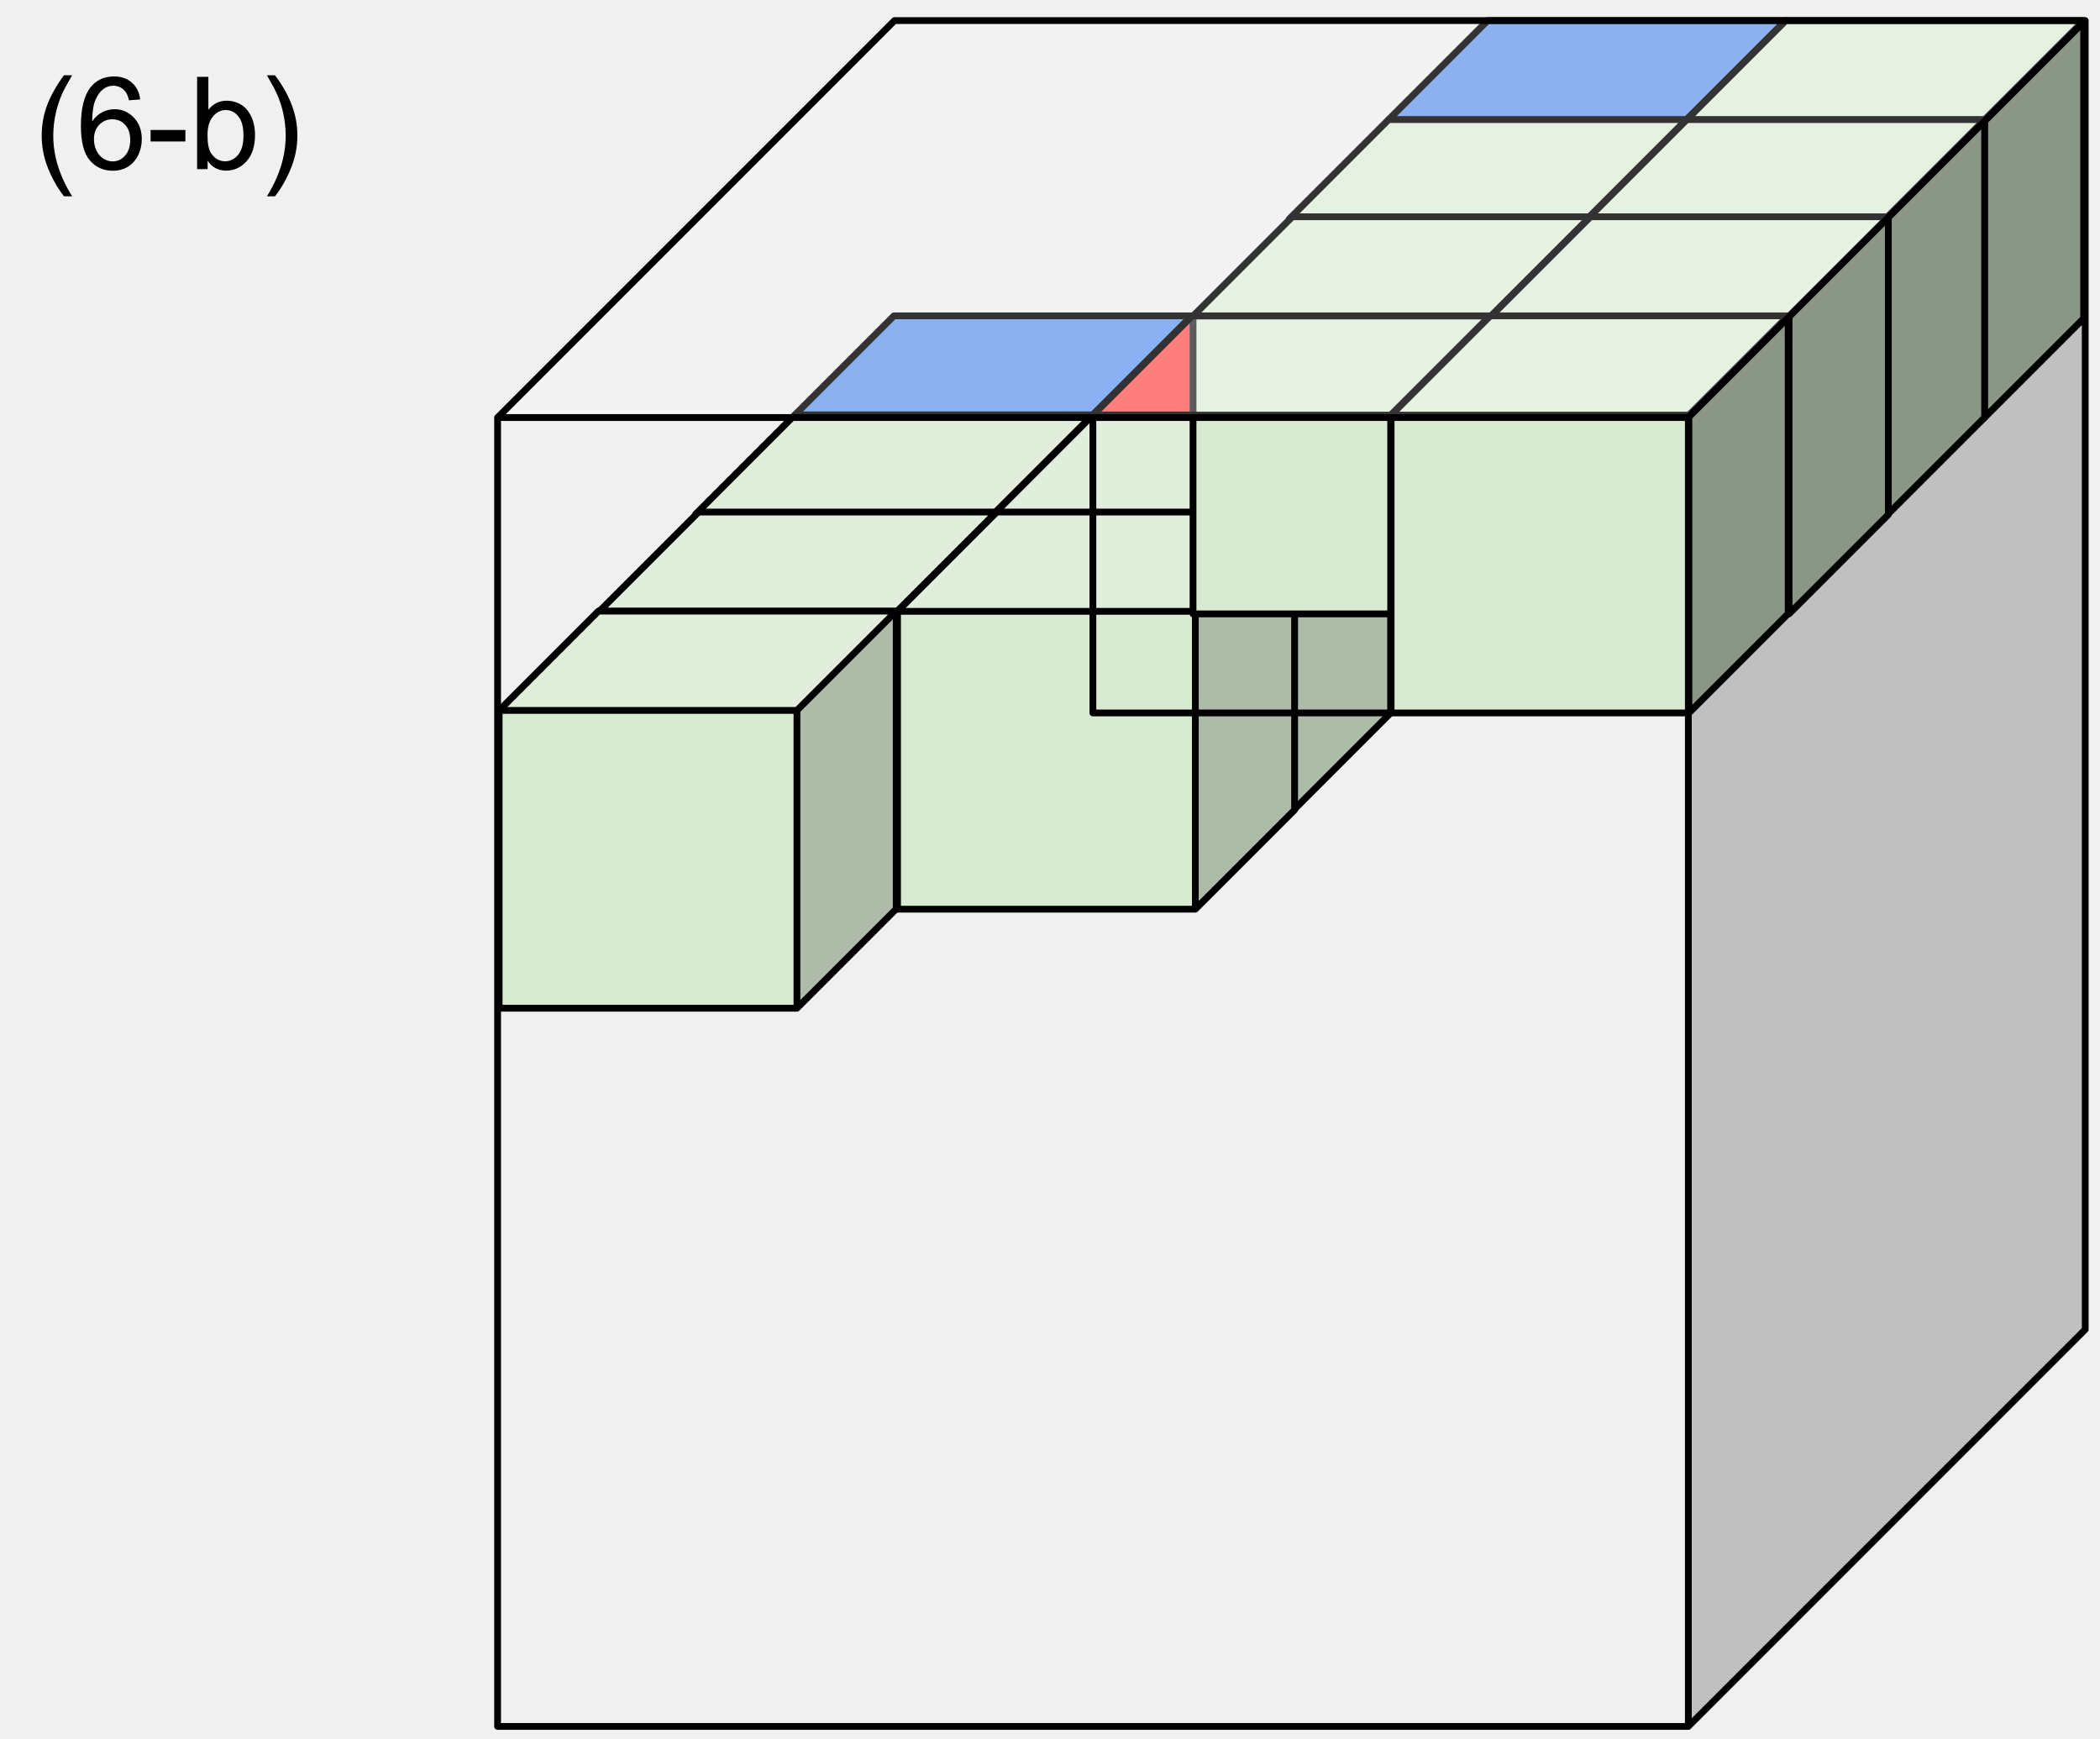
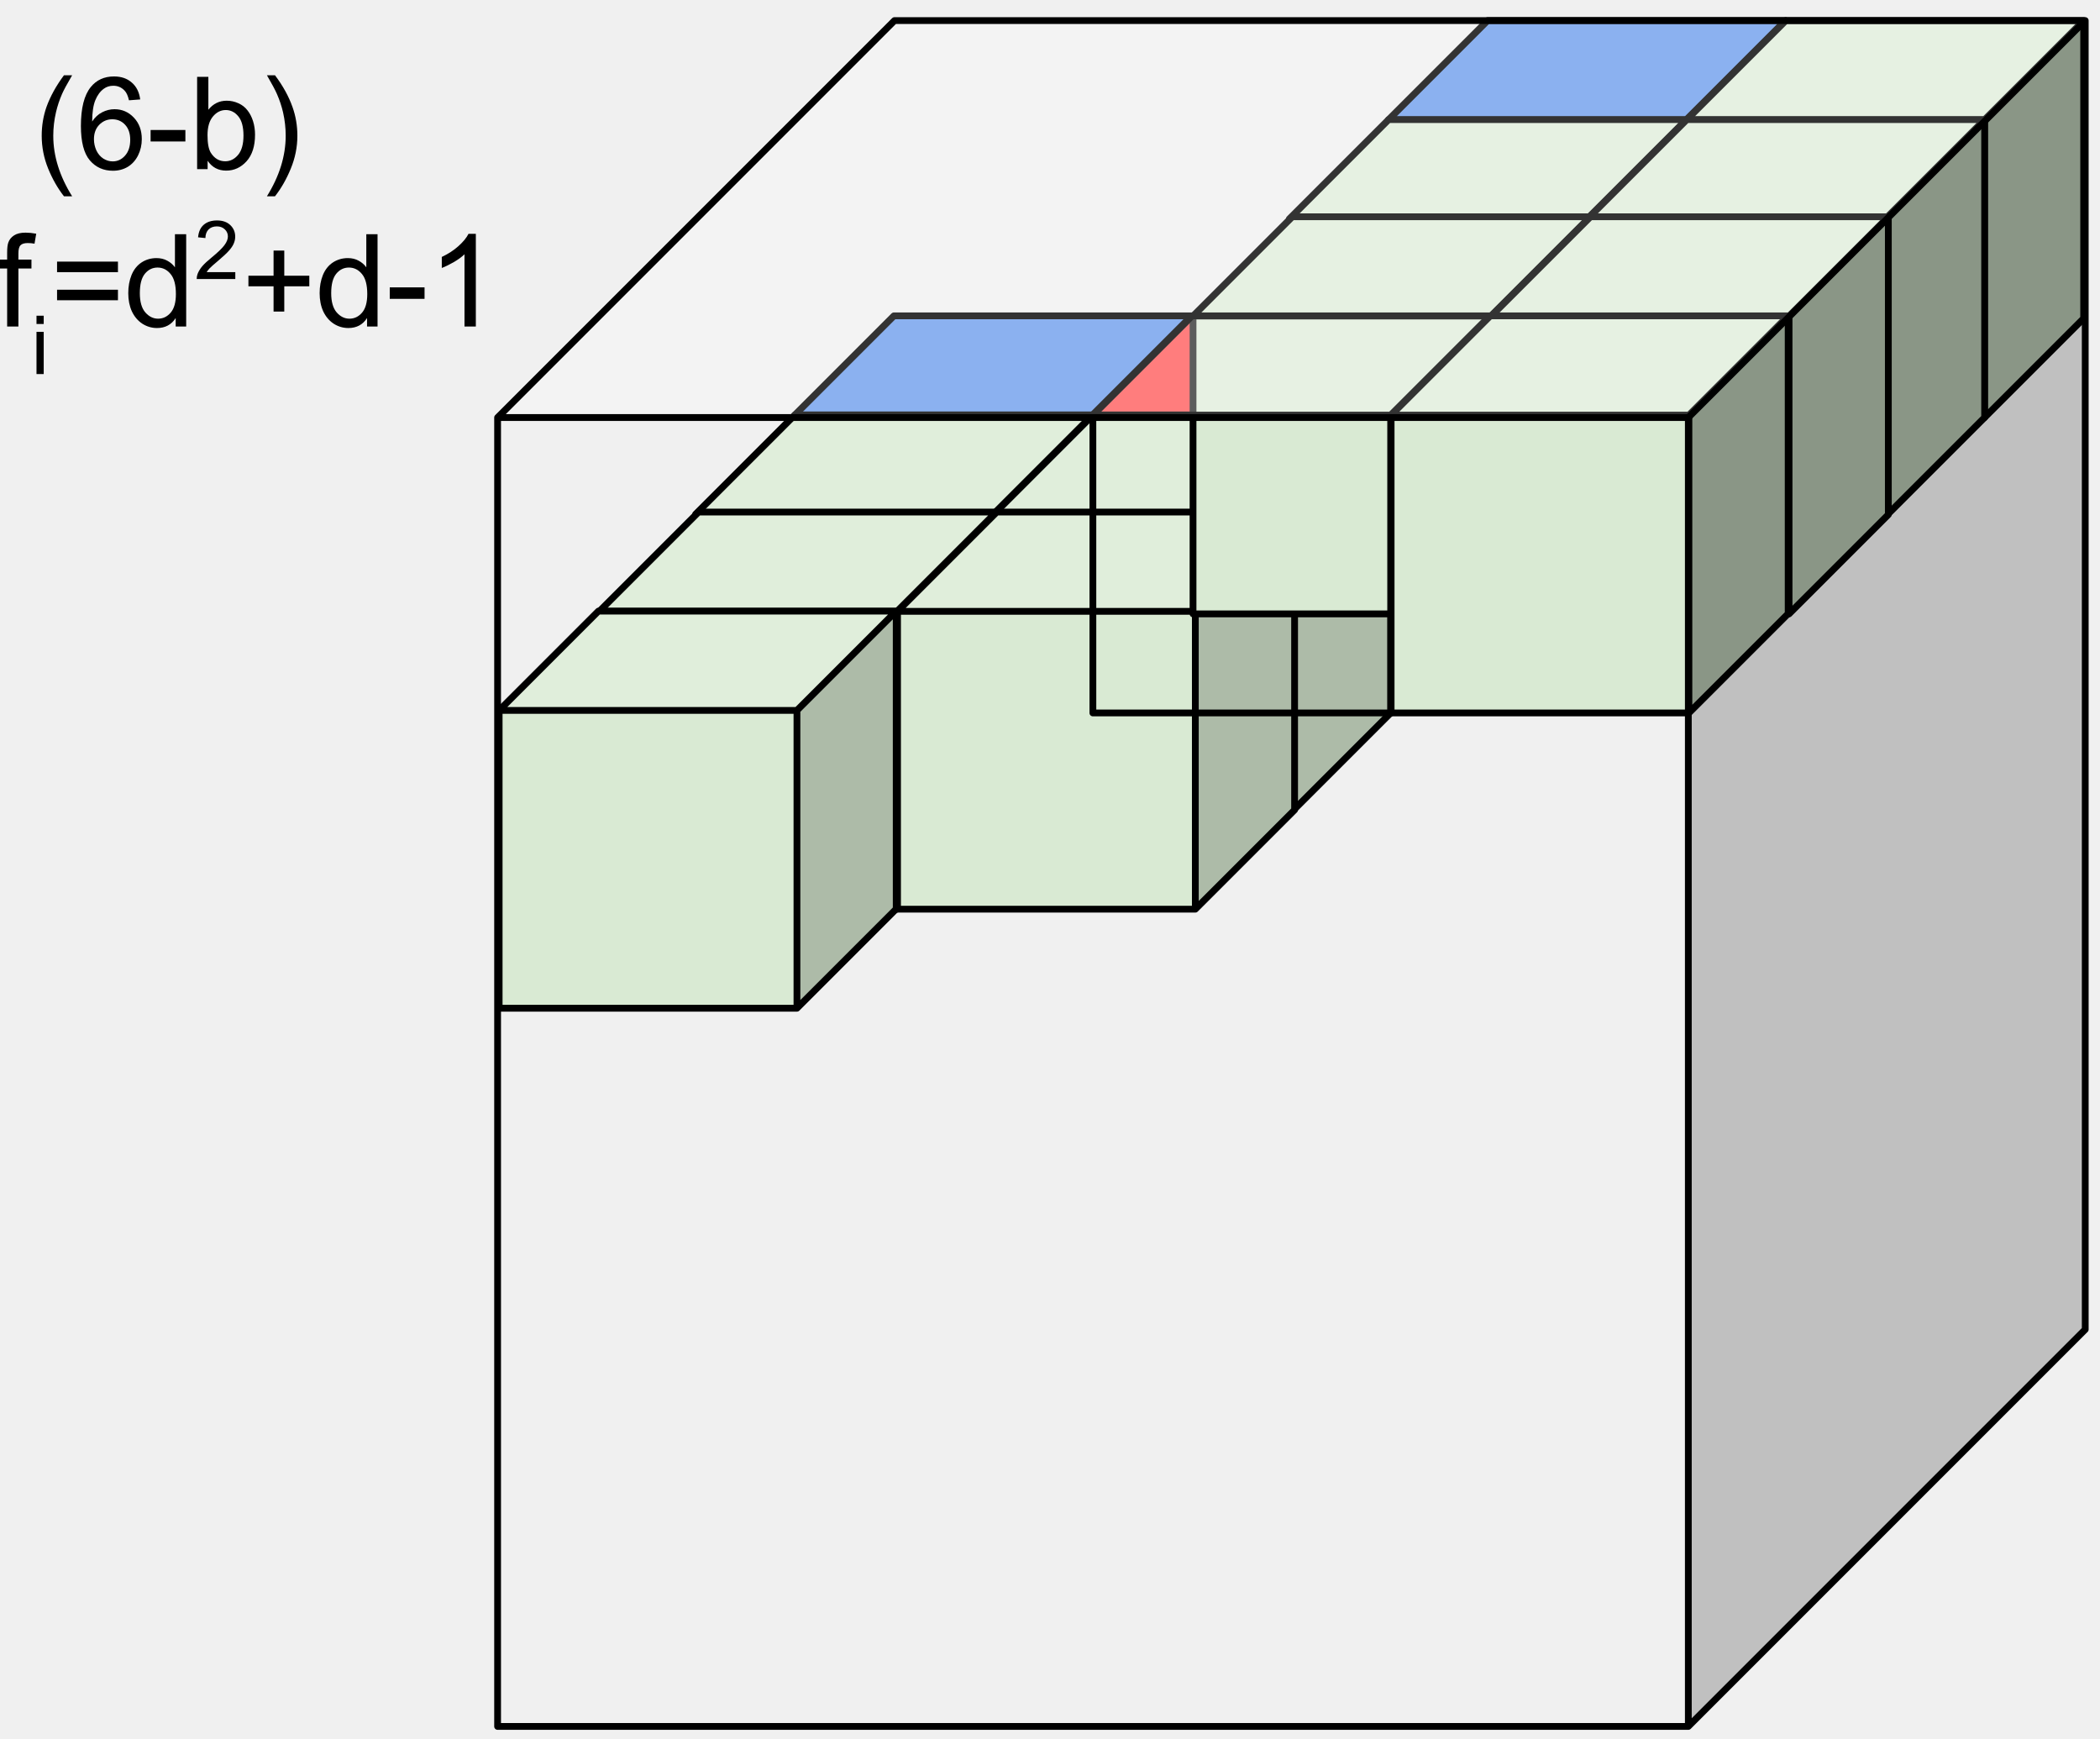
<svg xmlns="http://www.w3.org/2000/svg" version="1.1" viewBox="0.0 0.0 309.331 256.094" fill="none" stroke="none" stroke-linecap="square" stroke-miterlimit="10">
  <clipPath id="p.0">
    <path d="m0 0l309.331 0l0 256.094l-309.331 0l0 -256.094z" clip-rule="nonzero" />
  </clipPath>
  <g clip-path="url(#p.0)">
    <path fill="#000000" fill-opacity="0.0" d="m0 0l309.331 0l0 256.094l-309.331 0z" fill-rule="evenodd" />
    <path fill="#4a86e8" d="m117.052 61.142l43.866 0l0 43.866l-43.866 0z" fill-rule="evenodd" />
    <path fill="#3b6bb9" d="m160.919 61.142l14.622 -14.622l0 43.866l-14.622 14.622z" fill-rule="evenodd" />
    <path fill="#6e9eec" d="m117.052 61.142l14.622 -14.622l43.866 0l-14.622 14.622z" fill-rule="evenodd" />
    <path fill="#000000" fill-opacity="0.0" d="m117.052 61.142l14.622 -14.622l43.866 0l0 43.866l-14.622 14.622l-43.866 0zm0 0l43.866 0l14.622 -14.622m-14.622 14.622l0 43.866" fill-rule="evenodd" />
    <path stroke="#000000" stroke-width="1.0" stroke-linejoin="round" stroke-linecap="butt" d="m117.052 61.142l14.622 -14.622l43.866 0l0 43.866l-14.622 14.622l-43.866 0zm0 0l43.866 0l14.622 -14.622m-14.622 14.622l0 43.866" fill-rule="evenodd" />
    <path fill="#d9ead3" d="m102.465 75.73l43.866 0l0 43.866l-43.866 0z" fill-rule="evenodd" />
    <path fill="#adbba8" d="m146.331 75.73l14.622 -14.622l0 43.866l-14.622 14.622z" fill-rule="evenodd" />
    <path fill="#e0eedb" d="m102.465 75.73l14.622 -14.622l43.866 0l-14.622 14.622z" fill-rule="evenodd" />
    <path fill="#000000" fill-opacity="0.0" d="m102.465 75.73l14.622 -14.622l43.866 0l0 43.866l-14.622 14.622l-43.866 0zm0 0l43.866 0l14.622 -14.622m-14.622 14.622l0 43.866" fill-rule="evenodd" />
    <path stroke="#000000" stroke-width="1.0" stroke-linejoin="round" stroke-linecap="butt" d="m102.465 75.73l14.622 -14.622l43.866 0l0 43.866l-14.622 14.622l-43.866 0zm0 0l43.866 0l14.622 -14.622m-14.622 14.622l0 43.866" fill-rule="evenodd" />
    <path fill="#d9ead3" d="m88.278 90.039l43.866 0l0 43.866l-43.866 0z" fill-rule="evenodd" />
    <path fill="#adbba8" d="m132.144 90.039l14.622 -14.622l0 43.866l-14.622 14.622z" fill-rule="evenodd" />
    <path fill="#e0eedb" d="m88.278 90.039l14.622 -14.622l43.866 0l-14.622 14.622z" fill-rule="evenodd" />
    <path fill="#000000" fill-opacity="0.0" d="m88.278 90.039l14.622 -14.622l43.866 0l0 43.866l-14.622 14.622l-43.866 0zm0 0l43.866 0l14.622 -14.622m-14.622 14.622l0 43.866" fill-rule="evenodd" />
    <path stroke="#000000" stroke-width="1.0" stroke-linejoin="round" stroke-linecap="butt" d="m88.278 90.039l14.622 -14.622l43.866 0l0 43.866l-14.622 14.622l-43.866 0zm0 0l43.866 0l14.622 -14.622m-14.622 14.622l0 43.866" fill-rule="evenodd" />
    <path fill="#d9ead3" d="m73.525 104.63l43.866 0l0 43.866l-43.866 0z" fill-rule="evenodd" />
    <path fill="#adbba8" d="m117.391 104.63l14.622 -14.622l0 43.866l-14.622 14.622z" fill-rule="evenodd" />
    <path fill="#e0eedb" d="m73.525 104.63l14.622 -14.622l43.866 0l-14.622 14.622z" fill-rule="evenodd" />
    <path fill="#000000" fill-opacity="0.0" d="m73.525 104.63l14.622 -14.622l43.866 0l0 43.866l-14.622 14.622l-43.866 0zm0 0l43.866 0l14.622 -14.622m-14.622 14.622l0 43.866" fill-rule="evenodd" />
    <path stroke="#000000" stroke-width="1.0" stroke-linejoin="round" stroke-linecap="butt" d="m73.525 104.63l14.622 -14.622l43.866 0l0 43.866l-14.622 14.622l-43.866 0zm0 0l43.866 0l14.622 -14.622m-14.622 14.622l0 43.866" fill-rule="evenodd" />
    <path fill="#ff0000" d="m160.982 61.142l43.866 0l0 43.866l-43.866 0z" fill-rule="evenodd" />
    <path fill="#cb0000" d="m204.848 61.142l14.622 -14.622l0 43.866l-14.622 14.622z" fill-rule="evenodd" />
    <path fill="#ff3333" d="m160.982 61.142l14.622 -14.622l43.866 0l-14.622 14.622z" fill-rule="evenodd" />
    <path fill="#000000" fill-opacity="0.0" d="m160.982 61.142l14.622 -14.622l43.866 0l0 43.866l-14.622 14.622l-43.866 0zm0 0l43.866 0l14.622 -14.622m-14.622 14.622l0 43.866" fill-rule="evenodd" />
    <path stroke="#000000" stroke-width="1.0" stroke-linejoin="round" stroke-linecap="butt" d="m160.982 61.142l14.622 -14.622l43.866 0l0 43.866l-14.622 14.622l-43.866 0zm0 0l43.866 0l14.622 -14.622m-14.622 14.622l0 43.866" fill-rule="evenodd" />
    <path fill="#d9ead3" d="m146.394 75.73l43.866 0l0 43.866l-43.866 0z" fill-rule="evenodd" />
    <path fill="#adbba8" d="m190.26 75.73l14.622 -14.622l0 43.866l-14.622 14.622z" fill-rule="evenodd" />
    <path fill="#e0eedb" d="m146.394 75.73l14.622 -14.622l43.866 0l-14.622 14.622z" fill-rule="evenodd" />
    <path fill="#000000" fill-opacity="0.0" d="m146.394 75.73l14.622 -14.622l43.866 0l0 43.866l-14.622 14.622l-43.866 0zm0 0l43.866 0l14.622 -14.622m-14.622 14.622l0 43.866" fill-rule="evenodd" />
    <path stroke="#000000" stroke-width="1.0" stroke-linejoin="round" stroke-linecap="butt" d="m146.394 75.73l14.622 -14.622l43.866 0l0 43.866l-14.622 14.622l-43.866 0zm0 0l43.866 0l14.622 -14.622m-14.622 14.622l0 43.866" fill-rule="evenodd" />
    <path fill="#d9ead3" d="m132.207 90.039l43.866 0l0 43.866l-43.866 0z" fill-rule="evenodd" />
    <path fill="#adbba8" d="m176.073 90.039l14.622 -14.622l0 43.866l-14.622 14.622z" fill-rule="evenodd" />
    <path fill="#e0eedb" d="m132.207 90.039l14.622 -14.622l43.866 0l-14.622 14.622z" fill-rule="evenodd" />
    <path fill="#000000" fill-opacity="0.0" d="m132.207 90.039l14.622 -14.622l43.866 0l0 43.866l-14.622 14.622l-43.866 0zm0 0l43.866 0l14.622 -14.622m-14.622 14.622l0 43.866" fill-rule="evenodd" />
    <path stroke="#000000" stroke-width="1.0" stroke-linejoin="round" stroke-linecap="butt" d="m132.207 90.039l14.622 -14.622l43.866 0l0 43.866l-14.622 14.622l-43.866 0zm0 0l43.866 0l14.622 -14.622m-14.622 14.622l0 43.866" fill-rule="evenodd" />
    <path fill="#4a86e8" d="m204.509 17.652l43.866 0l0 43.866l-43.866 0z" fill-rule="evenodd" />
    <path fill="#3b6bb9" d="m248.375 17.652l14.622 -14.622l0 43.866l-14.622 14.622z" fill-rule="evenodd" />
    <path fill="#6e9eec" d="m204.509 17.652l14.622 -14.622l43.866 0l-14.622 14.622z" fill-rule="evenodd" />
    <path fill="#000000" fill-opacity="0.0" d="m204.509 17.652l14.622 -14.622l43.866 0l0 43.866l-14.622 14.622l-43.866 0zm0 0l43.866 0l14.622 -14.622m-14.622 14.622l0 43.866" fill-rule="evenodd" />
    <path stroke="#000000" stroke-width="1.0" stroke-linejoin="round" stroke-linecap="butt" d="m204.509 17.652l14.622 -14.622l43.866 0l0 43.866l-14.622 14.622l-43.866 0zm0 0l43.866 0l14.622 -14.622m-14.622 14.622l0 43.866" fill-rule="evenodd" />
    <path fill="#d9ead3" d="m189.921 32.24l43.866 0l0 43.866l-43.866 0z" fill-rule="evenodd" />
    <path fill="#adbba8" d="m233.787 32.24l14.622 -14.622l0 43.866l-14.622 14.622z" fill-rule="evenodd" />
    <path fill="#e0eedb" d="m189.921 32.24l14.622 -14.622l43.866 0l-14.622 14.622z" fill-rule="evenodd" />
    <path fill="#000000" fill-opacity="0.0" d="m189.921 32.24l14.622 -14.622l43.866 0l0 43.866l-14.622 14.622l-43.866 0zm0 0l43.866 0l14.622 -14.622m-14.622 14.622l0 43.866" fill-rule="evenodd" />
    <path stroke="#000000" stroke-width="1.0" stroke-linejoin="round" stroke-linecap="butt" d="m189.921 32.24l14.622 -14.622l43.866 0l0 43.866l-14.622 14.622l-43.866 0zm0 0l43.866 0l14.622 -14.622m-14.622 14.622l0 43.866" fill-rule="evenodd" />
    <path fill="#d9ead3" d="m175.735 46.55l43.866 0l0 43.866l-43.866 0z" fill-rule="evenodd" />
    <path fill="#adbba8" d="m219.601 46.55l14.622 -14.622l0 43.866l-14.622 14.622z" fill-rule="evenodd" />
    <path fill="#e0eedb" d="m175.735 46.55l14.622 -14.622l43.866 0l-14.622 14.622z" fill-rule="evenodd" />
    <path fill="#000000" fill-opacity="0.0" d="m175.735 46.55l14.622 -14.622l43.866 0l0 43.866l-14.622 14.622l-43.866 0zm0 0l43.866 0l14.622 -14.622m-14.622 14.622l0 43.866" fill-rule="evenodd" />
    <path stroke="#000000" stroke-width="1.0" stroke-linejoin="round" stroke-linecap="butt" d="m175.735 46.55l14.622 -14.622l43.866 0l0 43.866l-14.622 14.622l-43.866 0zm0 0l43.866 0l14.622 -14.622m-14.622 14.622l0 43.866" fill-rule="evenodd" />
    <path fill="#000000" fill-opacity="0.0" d="m160.982 61.14l43.866 0l0 43.866l-43.866 0z" fill-rule="evenodd" />
    <path fill="#000000" fill-opacity="0.0" d="m204.848 61.14l14.622 -14.622l0 43.866l-14.622 14.622z" fill-rule="evenodd" />
    <path fill="#000000" fill-opacity="0.0" d="m160.982 61.14l14.622 -14.622l43.866 0l-14.622 14.622z" fill-rule="evenodd" />
    <path fill="#000000" fill-opacity="0.0" d="m160.982 61.14l14.622 -14.622l43.866 0l0 43.866l-14.622 14.622l-43.866 0zm0 0l43.866 0l14.622 -14.622m-14.622 14.622l0 43.866" fill-rule="evenodd" />
    <path fill="#000000" fill-opacity="0.2" d="m204.848 61.14l14.622 -14.622l0 43.866l-14.622 14.622z" fill-rule="evenodd" />
    <path fill="#ffffff" fill-opacity="0.2" d="m160.982 61.14l14.622 -14.622l43.866 0l-14.622 14.622z" fill-rule="evenodd" />
    <path stroke="#000000" stroke-width="1.0" stroke-linejoin="round" stroke-linecap="butt" d="m160.982 61.14l14.622 -14.622l43.866 0l0 43.866l-14.622 14.622l-43.866 0zm0 0l43.866 0l14.622 -14.622m-14.622 14.622l0 43.866" fill-rule="evenodd" />
    <path fill="#d9ead3" d="m248.438 17.652l43.866 0l0 43.866l-43.866 0z" fill-rule="evenodd" />
    <path fill="#adbba8" d="m292.304 17.652l14.622 -14.622l0 43.866l-14.622 14.622z" fill-rule="evenodd" />
    <path fill="#e0eedb" d="m248.438 17.652l14.622 -14.622l43.866 0l-14.622 14.622z" fill-rule="evenodd" />
    <path fill="#000000" fill-opacity="0.0" d="m248.438 17.652l14.622 -14.622l43.866 0l0 43.866l-14.622 14.622l-43.866 0zm0 0l43.866 0l14.622 -14.622m-14.622 14.622l0 43.866" fill-rule="evenodd" />
    <path stroke="#000000" stroke-width="1.0" stroke-linejoin="round" stroke-linecap="butt" d="m248.438 17.652l14.622 -14.622l43.866 0l0 43.866l-14.622 14.622l-43.866 0zm0 0l43.866 0l14.622 -14.622m-14.622 14.622l0 43.866" fill-rule="evenodd" />
    <path fill="#d9ead3" d="m233.85 32.24l43.866 0l0 43.866l-43.866 0z" fill-rule="evenodd" />
    <path fill="#adbba8" d="m277.717 32.24l14.622 -14.622l0 43.866l-14.622 14.622z" fill-rule="evenodd" />
    <path fill="#e0eedb" d="m233.85 32.24l14.622 -14.622l43.866 0l-14.622 14.622z" fill-rule="evenodd" />
    <path fill="#000000" fill-opacity="0.0" d="m233.85 32.24l14.622 -14.622l43.866 0l0 43.866l-14.622 14.622l-43.866 0zm0 0l43.866 0l14.622 -14.622m-14.622 14.622l0 43.866" fill-rule="evenodd" />
    <path stroke="#000000" stroke-width="1.0" stroke-linejoin="round" stroke-linecap="butt" d="m233.85 32.24l14.622 -14.622l43.866 0l0 43.866l-14.622 14.622l-43.866 0zm0 0l43.866 0l14.622 -14.622m-14.622 14.622l0 43.866" fill-rule="evenodd" />
    <path fill="#d9ead3" d="m219.664 46.55l43.866 0l0 43.866l-43.866 0z" fill-rule="evenodd" />
    <path fill="#adbba8" d="m263.53 46.55l14.622 -14.622l0 43.866l-14.622 14.622z" fill-rule="evenodd" />
    <path fill="#e0eedb" d="m219.664 46.55l14.622 -14.622l43.866 0l-14.622 14.622z" fill-rule="evenodd" />
    <path fill="#000000" fill-opacity="0.0" d="m219.664 46.55l14.622 -14.622l43.866 0l0 43.866l-14.622 14.622l-43.866 0zm0 0l43.866 0l14.622 -14.622m-14.622 14.622l0 43.866" fill-rule="evenodd" />
    <path stroke="#000000" stroke-width="1.0" stroke-linejoin="round" stroke-linecap="butt" d="m219.664 46.55l14.622 -14.622l43.866 0l0 43.866l-14.622 14.622l-43.866 0zm0 0l43.866 0l14.622 -14.622m-14.622 14.622l0 43.866" fill-rule="evenodd" />
    <path fill="#d9ead3" d="m204.911 61.14l43.866 0l0 43.866l-43.866 0z" fill-rule="evenodd" />
    <path fill="#adbba8" d="m248.777 61.14l14.622 -14.622l0 43.866l-14.622 14.622z" fill-rule="evenodd" />
    <path fill="#e0eedb" d="m204.911 61.14l14.622 -14.622l43.866 0l-14.622 14.622z" fill-rule="evenodd" />
    <path fill="#000000" fill-opacity="0.0" d="m204.911 61.14l14.622 -14.622l43.866 0l0 43.866l-14.622 14.622l-43.866 0zm0 0l43.866 0l14.622 -14.622m-14.622 14.622l0 43.866" fill-rule="evenodd" />
    <path stroke="#000000" stroke-width="1.0" stroke-linejoin="round" stroke-linecap="butt" d="m204.911 61.14l14.622 -14.622l43.866 0l0 43.866l-14.622 14.622l-43.866 0zm0 0l43.866 0l14.622 -14.622m-14.622 14.622l0 43.866" fill-rule="evenodd" />
    <path fill="#000000" fill-opacity="0.0" d="m-4.013 -2.008l63.969 0l0 26.961l-63.969 0z" fill-rule="evenodd" />
    <path fill="#000000" d="m9.424 28.912q-1.375 -1.75 -2.328 -4.078q-0.953 -2.344 -0.953 -4.844q0 -2.219 0.703 -4.234q0.844 -2.344 2.578 -4.672l1.203 0q-1.125 1.922 -1.484 2.75q-0.562 1.281 -0.891 2.672q-0.406 1.734 -0.406 3.484q0 4.469 2.781 8.922l-1.203 0zm11.228 -14.266l-1.656 0.125q-0.219 -0.984 -0.641 -1.422q-0.672 -0.719 -1.656 -0.719q-0.813 0 -1.406 0.438q-0.797 0.578 -1.25 1.688q-0.453 1.094 -0.469 3.141q0.609 -0.922 1.469 -1.359q0.875 -0.453 1.828 -0.453q1.672 0 2.844 1.234q1.172 1.234 1.172 3.172q0 1.281 -0.547 2.391q-0.547 1.094 -1.516 1.688q-0.969 0.578 -2.188 0.578q-2.094 0 -3.406 -1.531q-1.312 -1.547 -1.312 -5.062q0 -3.953 1.453 -5.734q1.266 -1.562 3.422 -1.562q1.609 0 2.625 0.906q1.031 0.891 1.234 2.484zm-6.813 5.859q0 0.859 0.359 1.656q0.375 0.781 1.031 1.203q0.656 0.406 1.375 0.406q1.062 0 1.812 -0.844q0.766 -0.859 0.766 -2.328q0 -1.406 -0.75 -2.219q-0.75 -0.812 -1.891 -0.812q-1.125 0 -1.922 0.812q-0.781 0.812 -0.781 2.125zm8.344 0.328l0 -1.688l5.125 0l0 1.688l-5.125 0zm8.4 4.078l-1.547 0l0 -13.594l1.656 0l0 4.844q1.062 -1.328 2.703 -1.328q0.906 0 1.719 0.375q0.812 0.359 1.328 1.031q0.531 0.656 0.828 1.594q0.297 0.938 0.297 2.0q0 2.531 -1.25 3.922q-1.25 1.375 -3.0 1.375q-1.75 0 -2.734 -1.453l0 1.234zm-0.016 -5.0q0 1.766 0.469 2.562q0.797 1.281 2.141 1.281q1.094 0 1.891 -0.938q0.797 -0.953 0.797 -2.844q0 -1.922 -0.766 -2.844q-0.766 -0.922 -1.844 -0.922q-1.094 0 -1.891 0.953q-0.797 0.953 -0.797 2.75zm9.938 9.0l-1.188 0q2.766 -4.453 2.766 -8.922q0 -1.734 -0.391 -3.453q-0.328 -1.391 -0.891 -2.672q-0.359 -0.844 -1.484 -2.781l1.188 0q1.75 2.328 2.578 4.672q0.719 2.016 0.719 4.234q0 2.5 -0.969 4.844q-0.953 2.328 -2.328 4.078z" fill-rule="nonzero" />
    <path fill="#000000" fill-opacity="0.0" d="m73.297 61.495l175.394 0l0 192.78l-175.394 0z" fill-rule="evenodd" />
    <path fill="#000000" fill-opacity="0.0" d="m248.69 61.495l58.465 -58.465l0 192.78l-58.465 58.465z" fill-rule="evenodd" />
    <path fill="#000000" fill-opacity="0.0" d="m73.297 61.495l58.465 -58.465l175.394 0l-58.465 58.465z" fill-rule="evenodd" />
    <path fill="#000000" fill-opacity="0.0" d="m73.297 61.495l58.465 -58.465l175.394 0l0 192.78l-58.465 58.465l-175.394 0zm0 0l175.394 0l58.465 -58.465m-58.465 58.465l0 192.78" fill-rule="evenodd" />
    <path fill="#000000" fill-opacity="0.2" d="m248.69 61.495l58.465 -58.465l0 192.78l-58.465 58.465z" fill-rule="evenodd" />
    <path fill="#ffffff" fill-opacity="0.2" d="m73.297 61.495l58.465 -58.465l175.394 0l-58.465 58.465z" fill-rule="evenodd" />
    <path stroke="#000000" stroke-width="1.0" stroke-linejoin="round" stroke-linecap="butt" d="m73.297 61.495l58.465 -58.465l175.394 0l0 192.78l-58.465 58.465l-175.394 0zm0 0l175.394 0l58.465 -58.465m-58.465 58.465l0 192.78" fill-rule="evenodd" />
+     <path fill="#000000" fill-opacity="0.0" d="m-9.604 21.173l231.213 0l0 26.961l-231.213 0z" fill-rule="evenodd" />
+     <path fill="#000000" d="m1.053 48.093l0 -8.547l-1.484 0l0 -1.312l1.484 0l0 -1.047q0 -0.984 0.172 -1.469q0.234 -0.656 0.844 -1.047q0.609 -0.406 1.703 -0.406q0.703 0 1.563 0.156l-0.25 1.469q-0.516 -0.094 -0.984 -0.094q-0.766 0 -1.078 0.328q-0.312 0.312 -0.312 1.203l0 0.906l1.922 0l0 1.312l-1.922 0l0 8.547l-1.656 0z" fill-rule="nonzero" />
+     <path fill="#000000" d="m5.377 47.718l0 -1.219l1.062 0l0 1.219l-1.062 0zm0 7.375l0 -6.219l1.062 0l0 6.219l-1.062 0z" fill-rule="nonzero" />
+     <path fill="#000000" d="m17.374 40.093l-8.969 0l0 -1.562l8.969 0l0 1.562zm0 4.125l-8.969 0l0 -1.547l8.969 0l0 1.547zm8.504 3.875l0 -1.25q-0.938 1.469 -2.75 1.469q-1.172 0 -2.172 -0.641q-0.984 -0.656 -1.531 -1.812q-0.531 -1.172 -0.531 -2.688q0 -1.469 0.484 -2.672q0.5 -1.203 1.469 -1.844q0.984 -0.641 2.203 -0.641q0.891 0 1.578 0.375q0.703 0.375 1.141 0.984l0 -4.875l1.656 0l0 13.594l-1.547 0zm-5.281 -4.922q0 1.891 0.797 2.828q0.812 0.938 1.891 0.938q1.094 0 1.859 -0.891q0.766 -0.891 0.766 -2.734q0 -2.016 -0.781 -2.953q-0.781 -0.953 -1.922 -0.953q-1.109 0 -1.859 0.906q-0.75 0.906 -0.75 2.859z" fill-rule="nonzero" />
+     <path fill="#000000" d="m34.66 40.078l0 1.016l-5.687 0q0 -0.375 0.125 -0.734q0.219 -0.578 0.688 -1.141q0.484 -0.562 1.391 -1.297q1.406 -1.156 1.891 -1.828q0.5 -0.672 0.5 -1.266q0 -0.625 -0.453 -1.047q-0.453 -0.438 -1.172 -0.438q-0.766 0 -1.219 0.453q-0.453 0.453 -0.469 1.266l-1.078 -0.109q0.109 -1.219 0.828 -1.844q0.734 -0.641 1.969 -0.641q1.234 0 1.953 0.688q0.719 0.688 0.719 1.703q0 0.516 -0.219 1.016q-0.203 0.484 -0.703 1.047q-0.484 0.547 -1.609 1.5q-0.953 0.797 -1.234 1.094q-0.266 0.281 -0.438 0.562l4.219 0z" fill-rule="nonzero" />
+     <path fill="#000000" d="m40.296 45.89l0 -3.719l-3.703 0l0 -1.562l3.703 0l0 -3.703l1.578 0l0 3.703l3.688 0l0 1.562l-3.688 0l0 3.719l-1.578 0zm13.77 2.203l0 -1.25q-0.938 1.469 -2.75 1.469q-1.172 0 -2.172 -0.641q-0.984 -0.656 -1.531 -1.812q-0.531 -1.172 -0.531 -2.688q0 -1.469 0.484 -2.672q0.5 -1.203 1.469 -1.844q0.984 -0.641 2.203 -0.641q0.891 0 1.578 0.375q0.703 0.375 1.141 0.984l0 -4.875l1.656 0l0 13.594l-1.547 0zm-5.281 -4.922q0 1.891 0.797 2.828q0.812 0.938 1.891 0.938q1.094 0 1.859 -0.891q0.766 -0.891 0.766 -2.734q0 -2.016 -0.781 -2.953q-0.781 -0.953 -1.922 -0.953q-1.109 0 -1.859 0.906q-0.75 0.906 -0.75 2.859zm8.626 0.844l0 -1.688l5.125 0l0 1.688l-5.125 0zm12.681 4.078l-1.672 0l0 -10.641q-0.594 0.578 -1.578 1.156q-0.984 0.562 -1.766 0.859l0 -1.625q1.406 -0.656 2.453 -1.594q1.047 -0.938 1.484 -1.812l1.078 0l0 13.656z" fill-rule="nonzero" />
  </g>
</svg>
